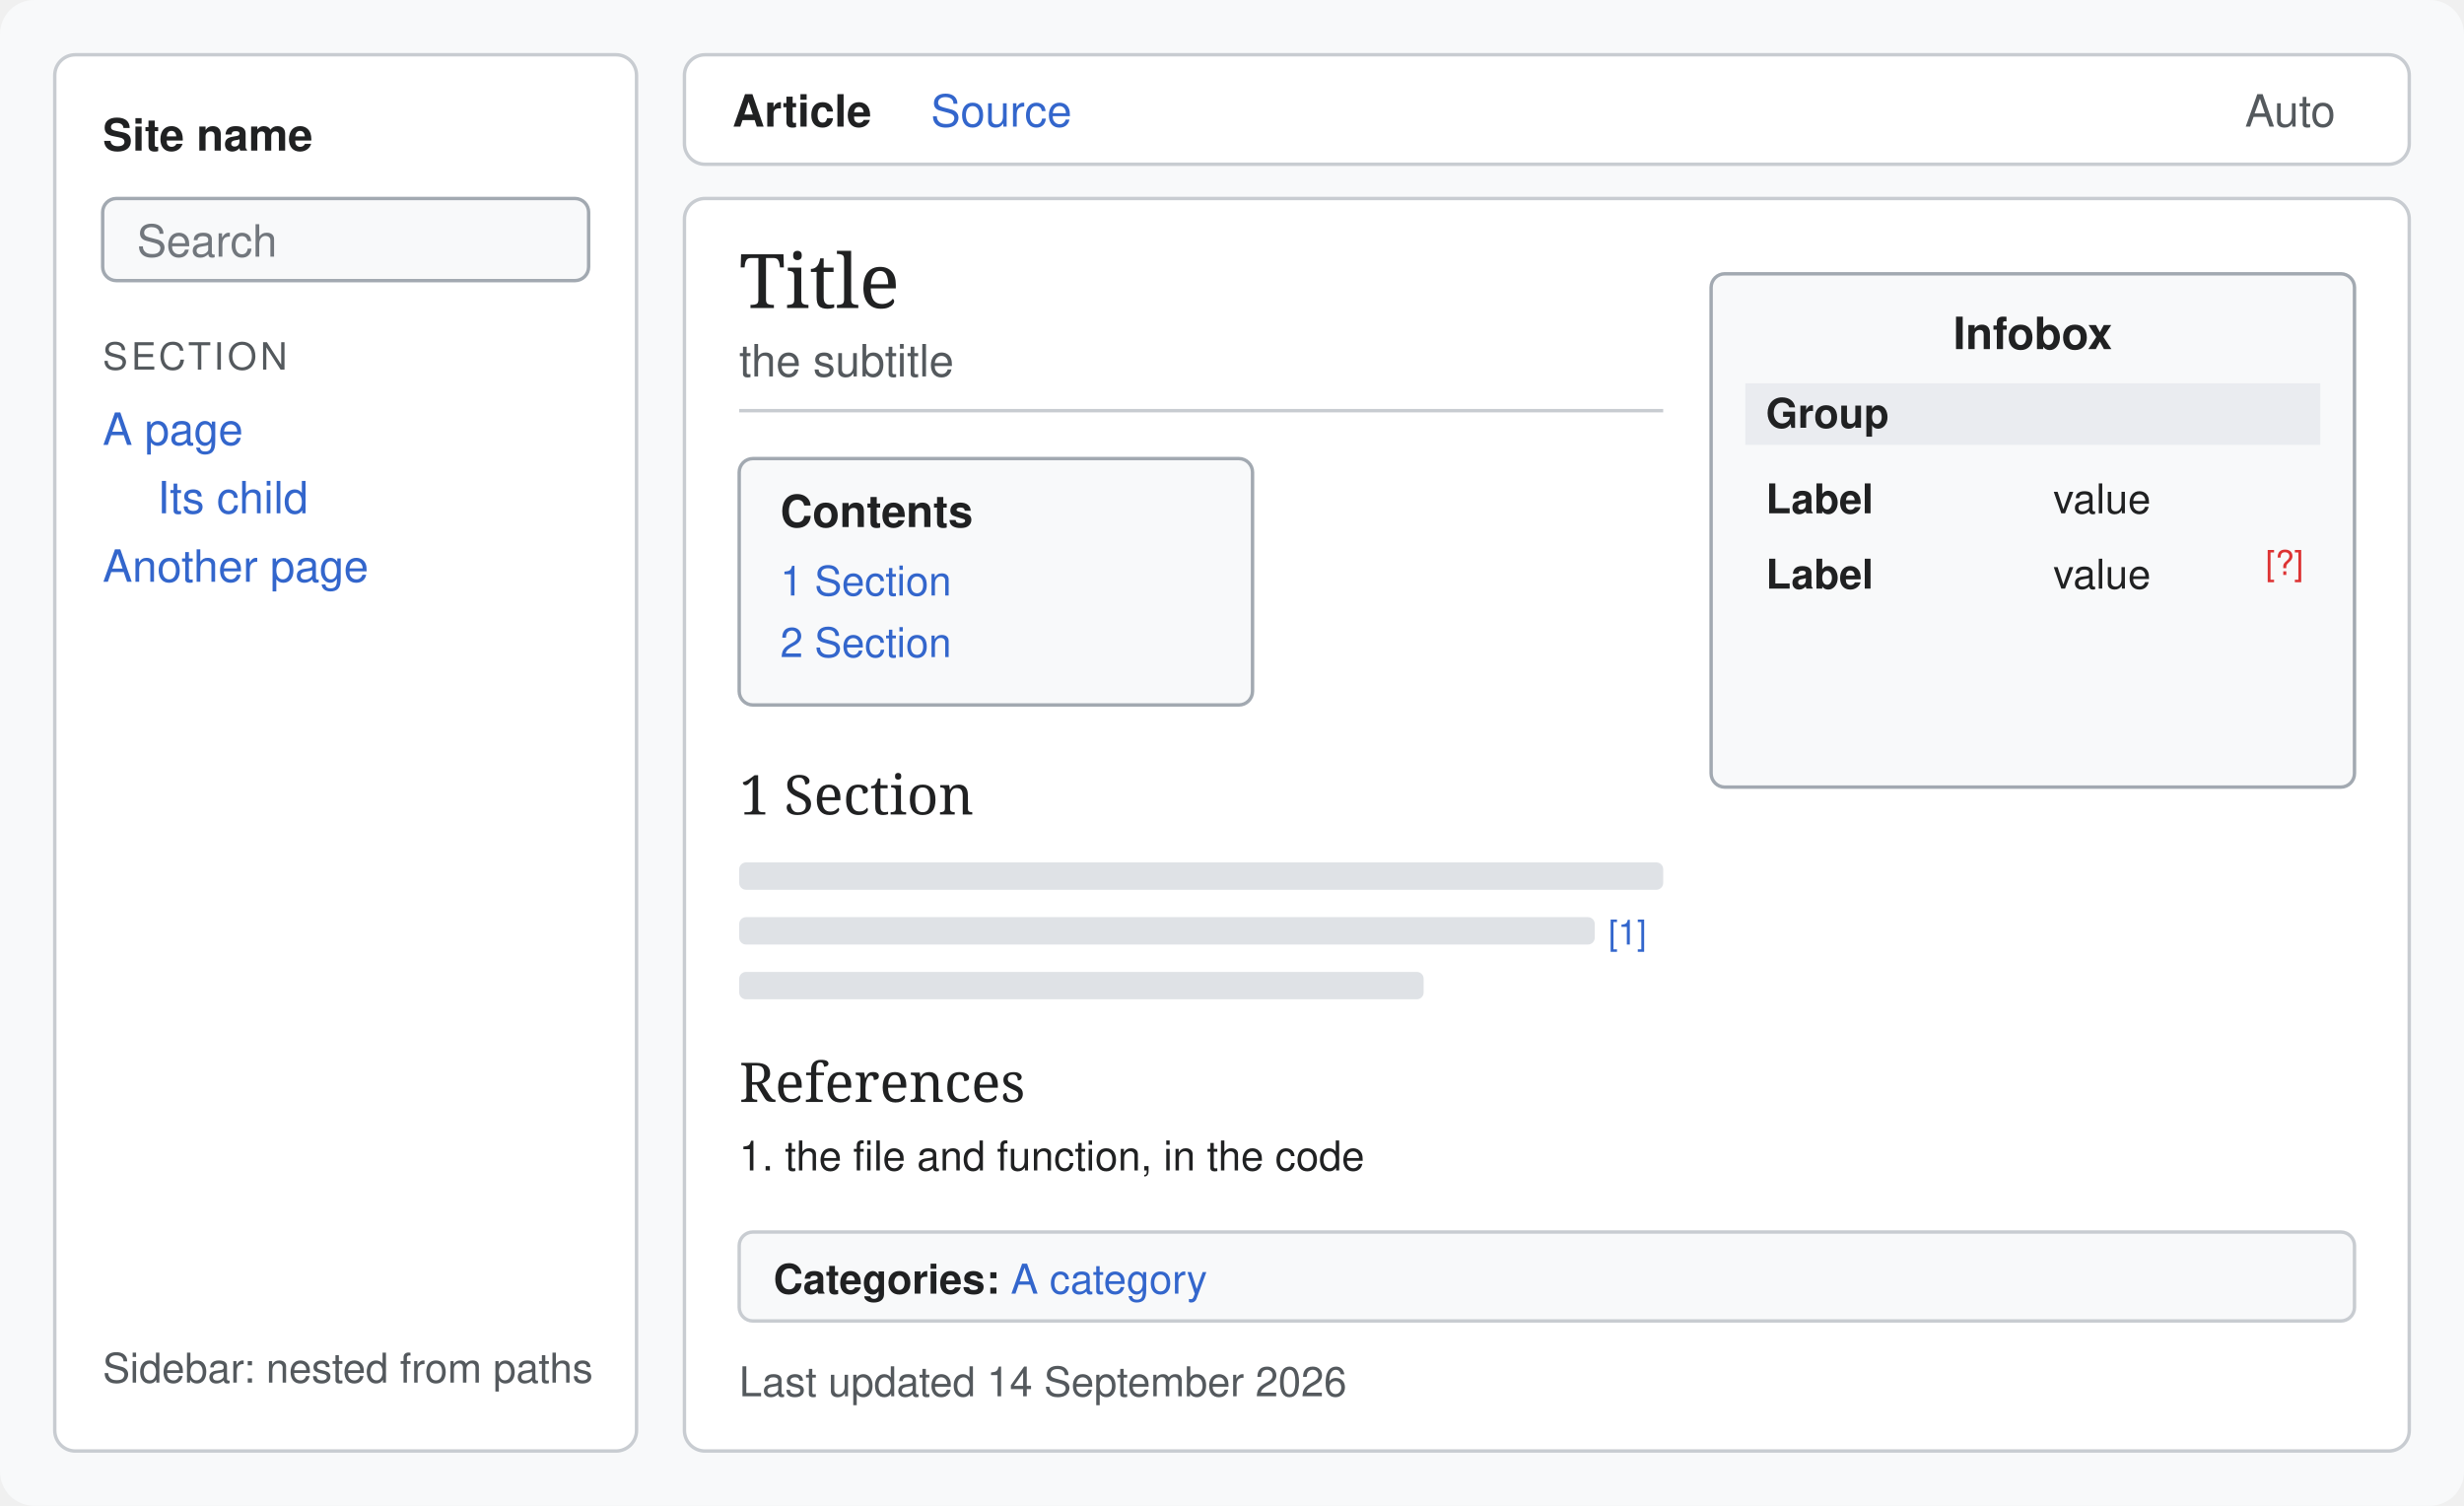
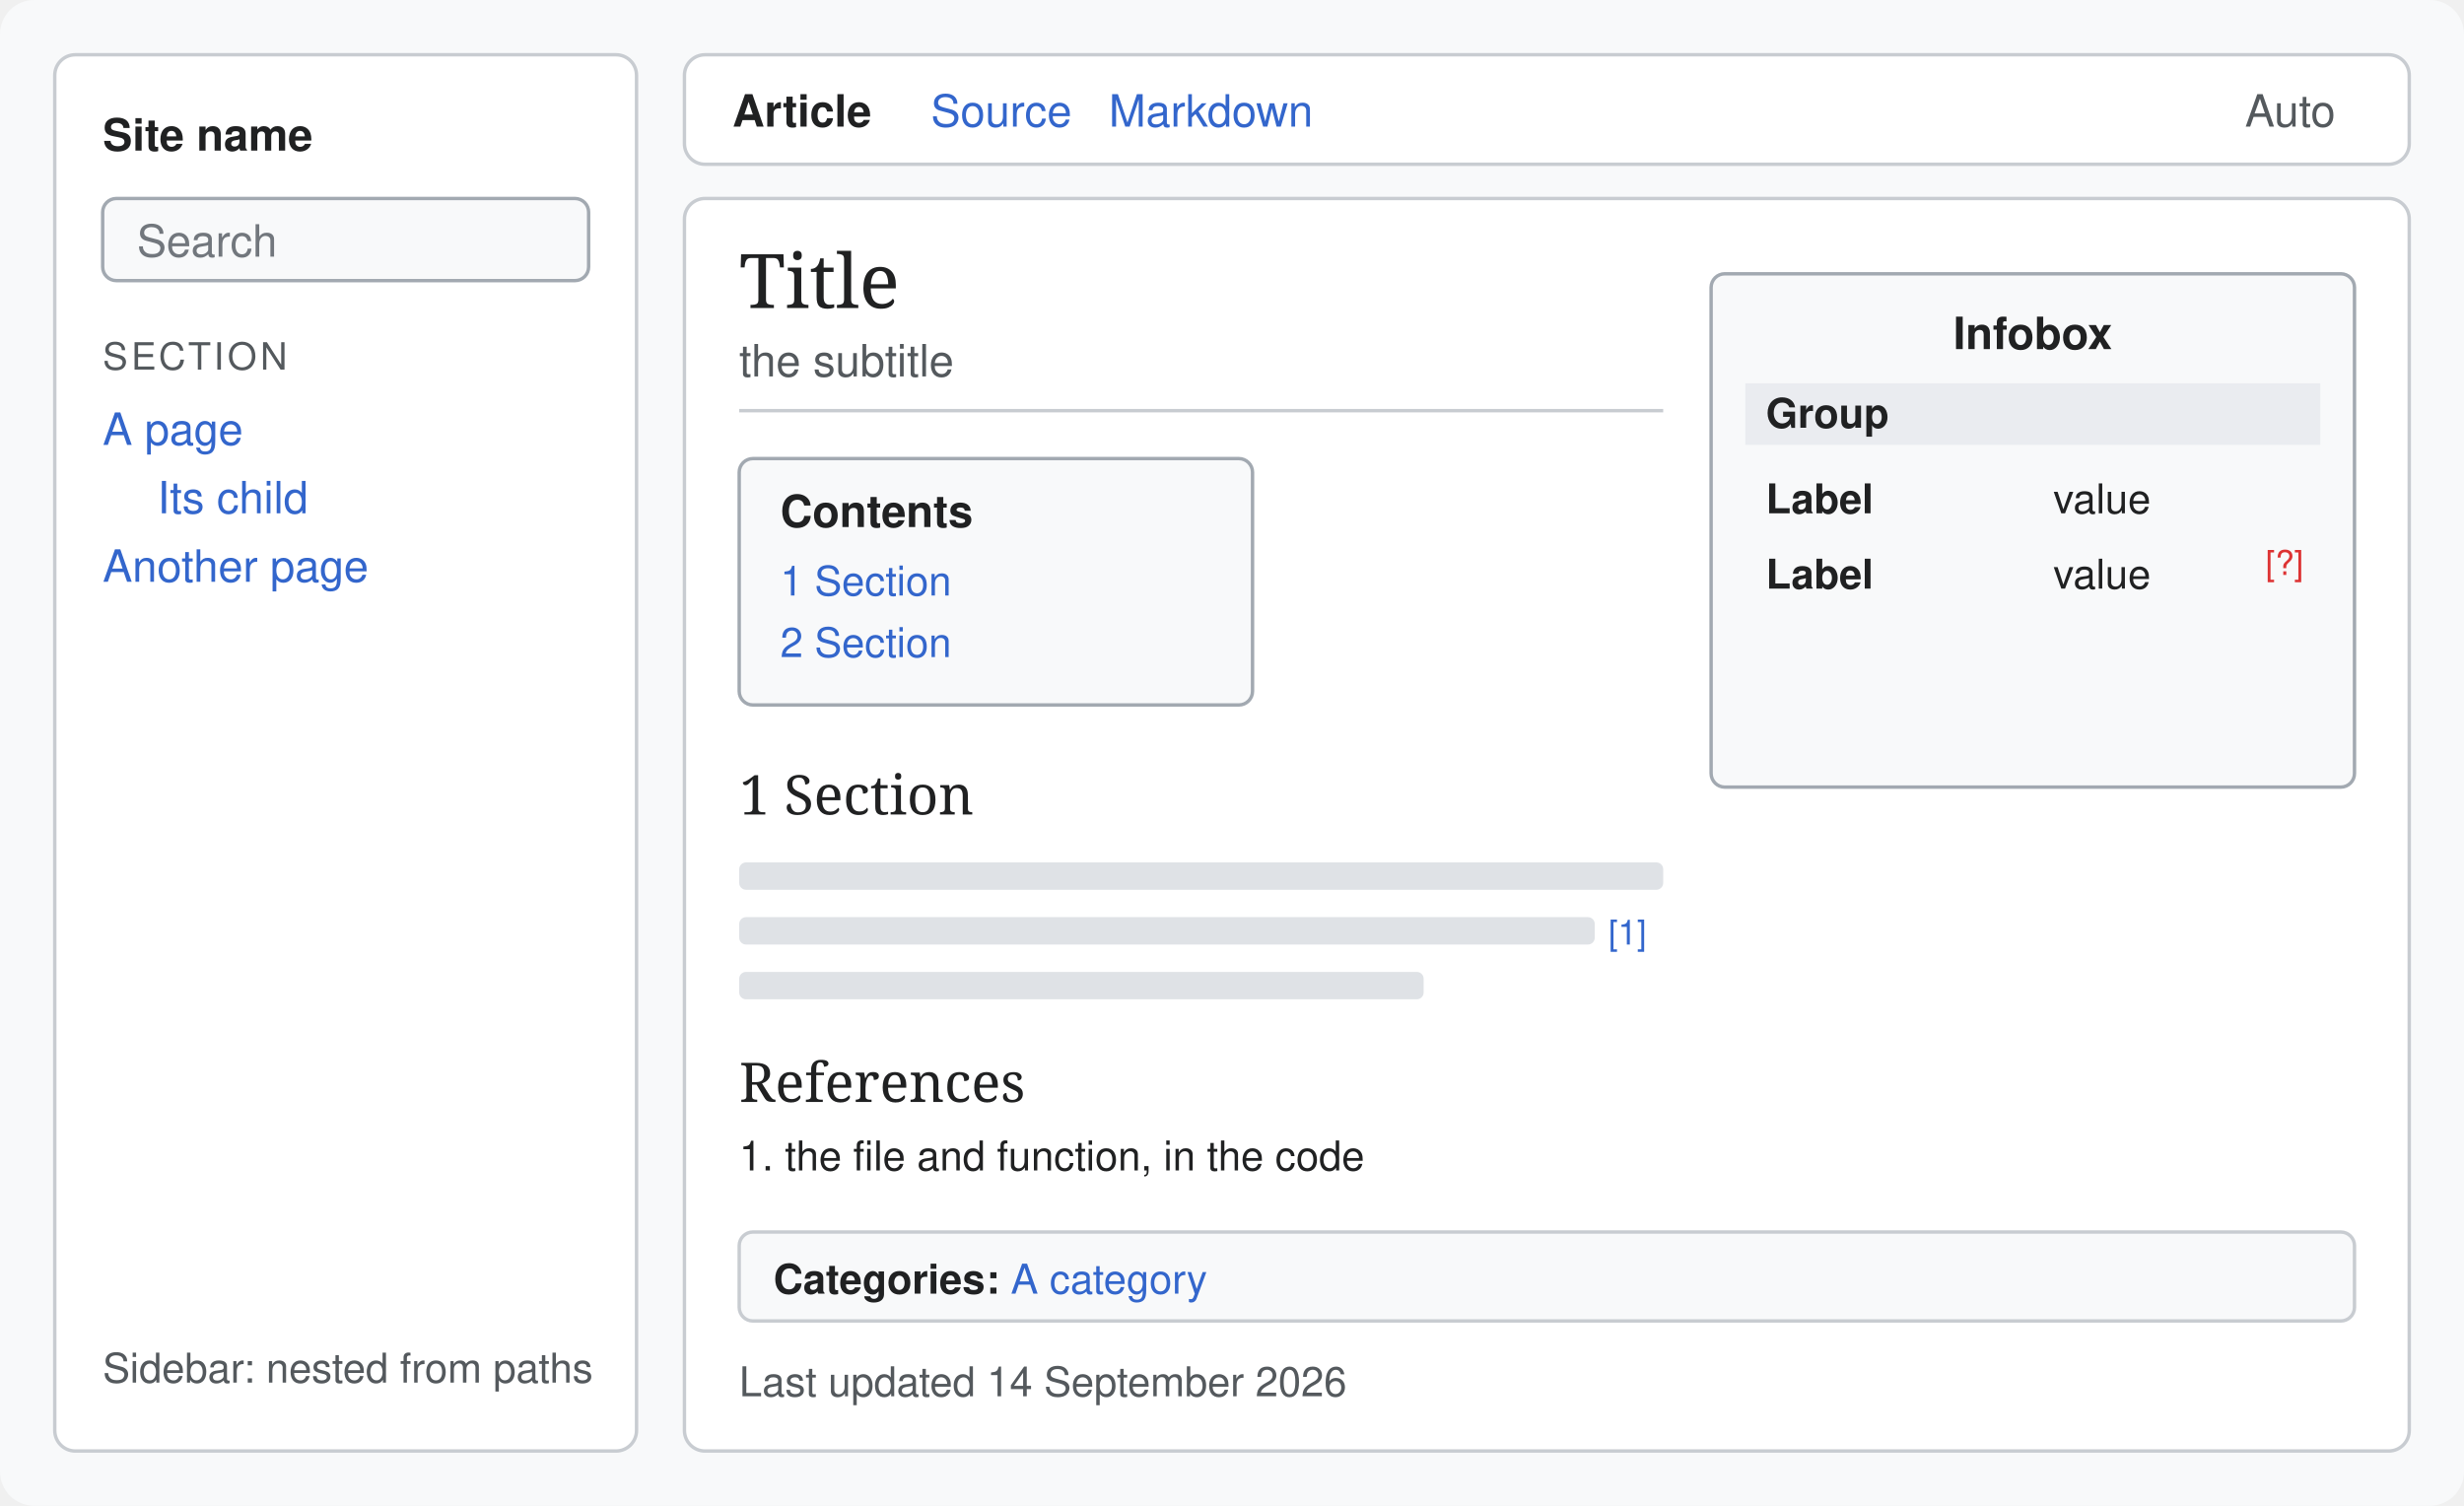
<svg xmlns="http://www.w3.org/2000/svg" viewBox="0 0 720 440" font-family="-apple-system, 'Segoe UI', Helvetica, Arial, sans-serif" font-size="13">
  <rect width="720" height="440" rx="10" fill="#f8f9fa" />
  <rect x="16" y="16" width="170" height="408" rx="6" fill="#ffffff" stroke="#c8ccd1" />
  <text x="30" y="44" font-weight="700" fill="#202122">Site name</text>
  <rect x="30" y="58" width="142" height="24" rx="4" fill="#f8f9fa" stroke="#a2a9b1" />
  <text x="40" y="75" fill="#72777d">Search</text>
  <text x="30" y="108" font-size="11" fill="#54595d" letter-spacing="1">SECTION</text>
  <text x="30" y="130" fill="#3366cc">A page</text>
  <text x="46" y="150" fill="#3366cc">Its child</text>
  <text x="30" y="170" fill="#3366cc">Another page</text>
  <text x="30" y="404" font-size="12" fill="#54595d">Sidebar: nested from paths</text>
  <rect x="200" y="16" width="504" height="32" rx="6" fill="#ffffff" stroke="#c8ccd1" />
  <text x="214" y="37" font-weight="700" fill="#202122">Article</text>
  <text x="272" y="37" fill="#3366cc">Source</text>
+   <text x="324" y="37" fill="#3366cc">Markdown</text>
  <text x="656" y="37" fill="#54595d">Auto</text>
  <rect x="200" y="58" width="504" height="366" rx="6" fill="#ffffff" stroke="#c8ccd1" />
  <text x="216" y="90" font-size="22" font-family="Georgia, serif" fill="#202122">Title</text>
  <text x="216" y="110" fill="#54595d">the subtitle</text>
  <line x1="216" y1="120" x2="486" y2="120" stroke="#c8ccd1" />
  <rect x="500" y="80" width="188" height="150" rx="4" fill="#f8f9fa" stroke="#a2a9b1" />
  <text x="594" y="102" text-anchor="middle" font-weight="700" fill="#202122">Infobox</text>
  <rect x="510" y="112" width="168" height="18" fill="#eaecf0" />
  <text x="516" y="125" font-size="12" font-weight="700" fill="#202122">Group</text>
  <text x="516" y="150" font-size="12" font-weight="700" fill="#202122">Label</text>
  <text x="600" y="150" font-size="12" fill="#202122">value</text>
  <text x="516" y="172" font-size="12" font-weight="700" fill="#202122">Label</text>
  <text x="600" y="172" font-size="12" fill="#202122">value</text>
  <text x="662" y="168" font-size="10" fill="#d33">[?]</text>
  <rect x="216" y="134" width="150" height="72" rx="4" fill="#f8f9fa" stroke="#a2a9b1" />
  <text x="228" y="154" font-weight="700" fill="#202122">Contents</text>
  <text x="228" y="174" font-size="12" fill="#3366cc">1  Section</text>
  <text x="228" y="192" font-size="12" fill="#3366cc">2  Section</text>
  <text x="216" y="238" font-size="16" font-family="Georgia, serif" fill="#202122">1  Section</text>
  <rect x="216" y="252" width="270" height="8" rx="2" fill="#dfe2e6" />
  <rect x="216" y="268" width="250" height="8" rx="2" fill="#dfe2e6" />
  <text x="470" y="276" font-size="10" fill="#3366cc">[1]</text>
  <rect x="216" y="284" width="200" height="8" rx="2" fill="#dfe2e6" />
  <text x="216" y="322" font-size="16" font-family="Georgia, serif" fill="#202122">References</text>
  <text x="216" y="342" font-size="12" fill="#202122">1.  the file and function, in the code</text>
  <rect x="216" y="360" width="472" height="26" rx="4" fill="#f8f9fa" stroke="#c8ccd1" />
  <text x="226" y="378" font-size="12" fill="#202122">
    <tspan font-weight="700">Categories:</tspan>
    <tspan fill="#3366cc">A category</tspan>
  </text>
  <text x="216" y="408" font-size="12" fill="#54595d">Last updated 14 September 2026</text>
</svg>
